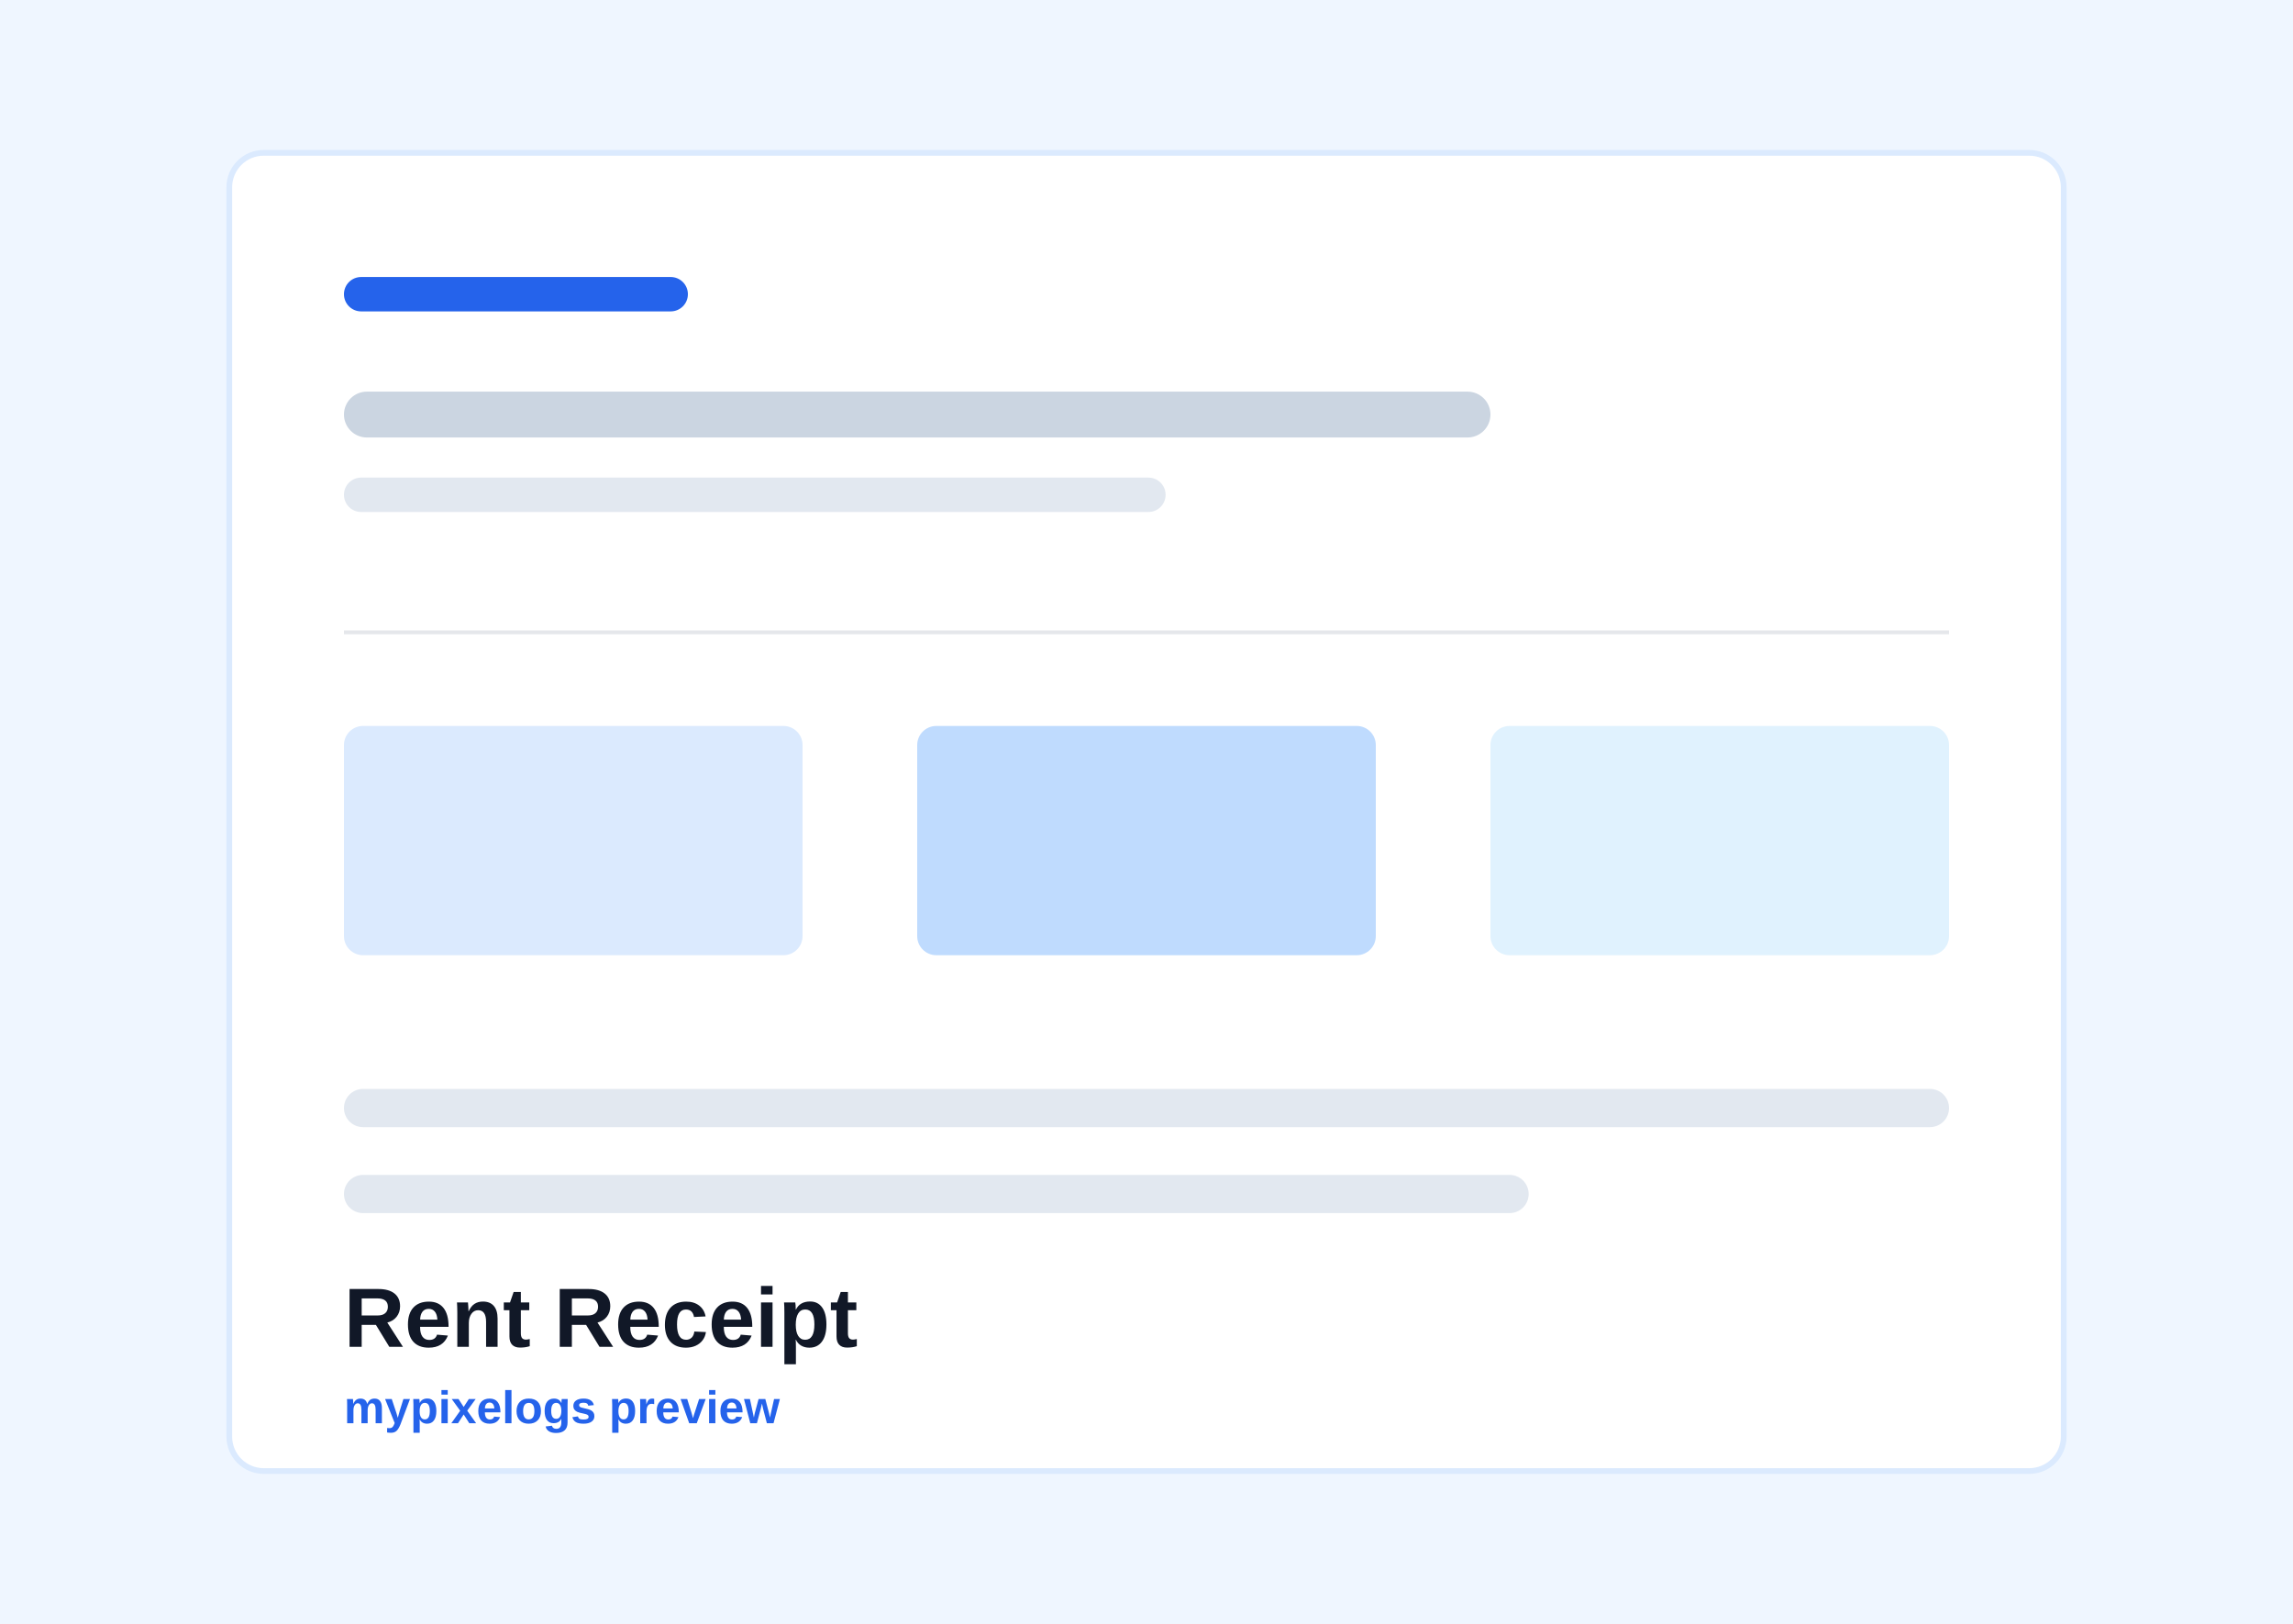
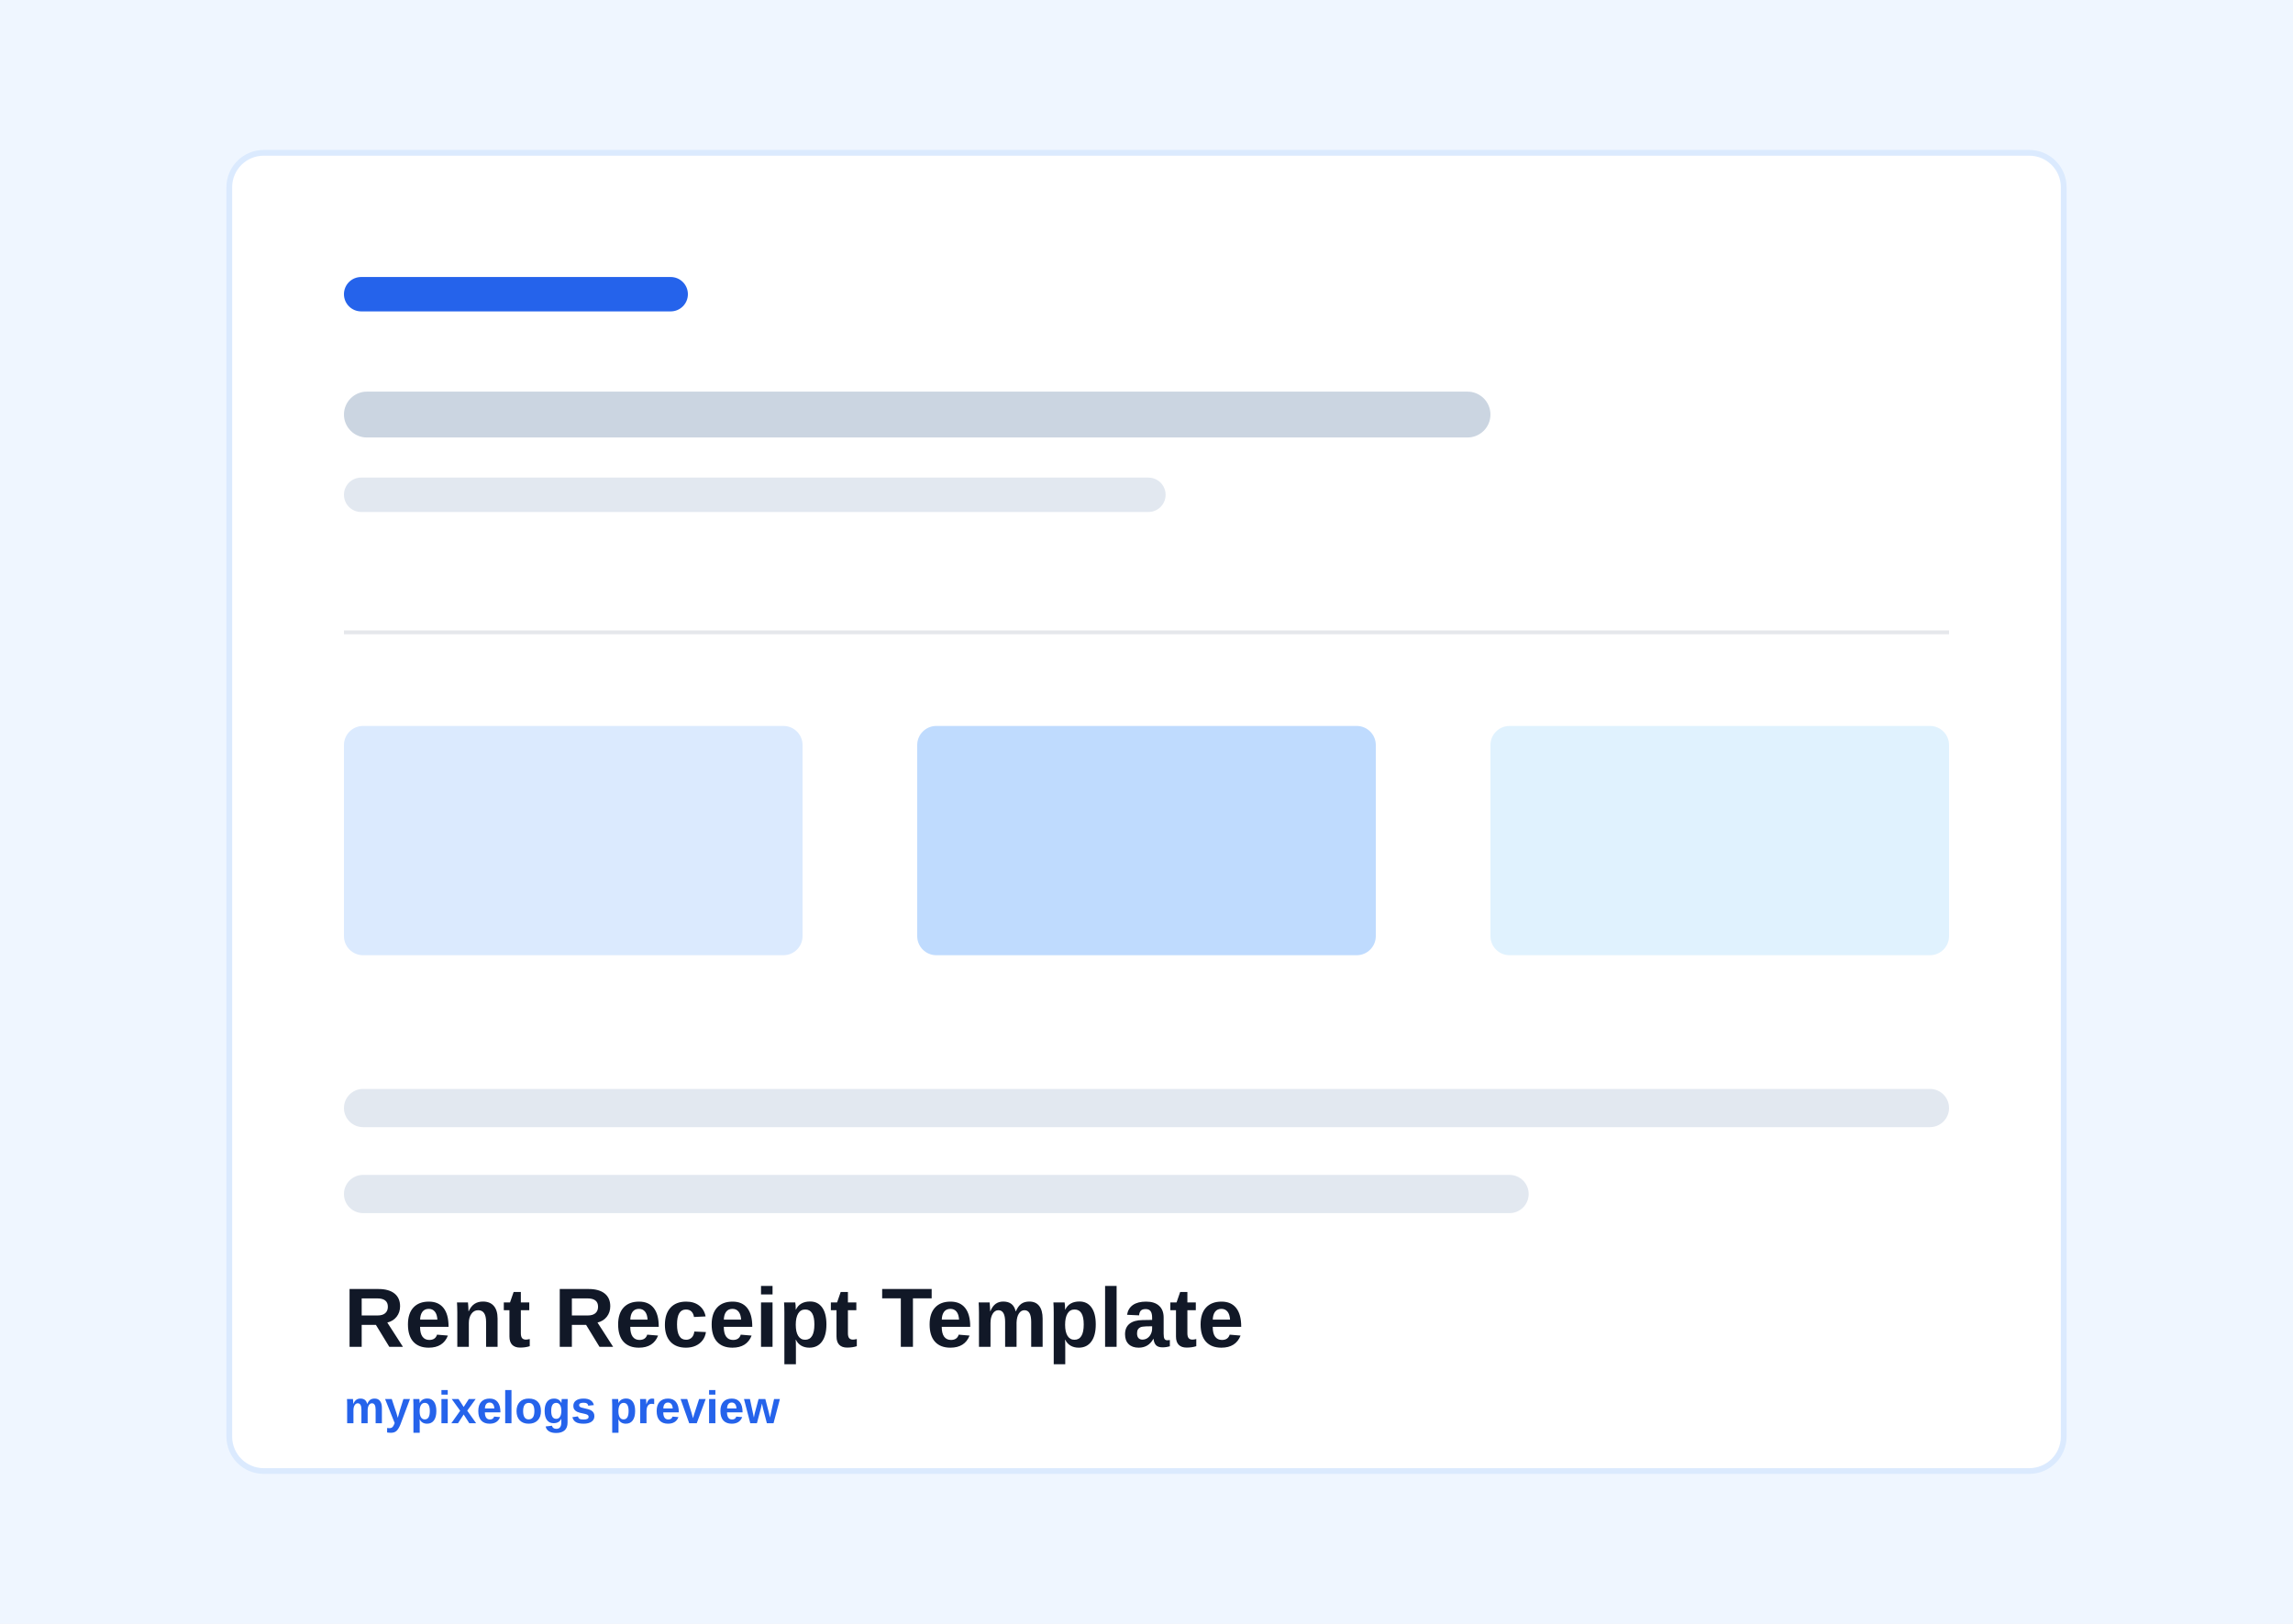
<svg xmlns="http://www.w3.org/2000/svg" width="1200" height="850" viewBox="0 0 1200 850">
  <rect width="1200" height="850" fill="#eff6ff" />
  <rect x="120" y="80" width="960" height="690" rx="18" fill="#ffffff" stroke="#dbeafe" stroke-width="3" />
  <rect x="180" y="145" width="180" height="18" rx="9" fill="#2563eb" />
  <rect x="180" y="205" width="600" height="24" rx="12" fill="#cbd5e1" />
  <rect x="180" y="250" width="430" height="18" rx="9" fill="#e2e8f0" />
  <rect x="180" y="330" width="840" height="2" fill="#e5e7eb" />
  <rect x="180" y="380" width="240" height="120" rx="10" fill="#dbeafe" />
  <rect x="480" y="380" width="240" height="120" rx="10" fill="#bfdbfe" />
  <rect x="780" y="380" width="240" height="120" rx="10" fill="#e0f2fe" />
  <rect x="180" y="570" width="840" height="20" rx="10" fill="#e2e8f0" />
  <rect x="180" y="615" width="620" height="20" rx="10" fill="#e2e8f0" />
-   <text x="180" y="705" fill="#111827" font-family="Arial, sans-serif" font-size="44" font-weight="700">Rent Receipt</text>
+   <text x="180" y="705" fill="#111827" font-family="Arial, sans-serif" font-size="44" font-weight="700">Rent Receipt Template</text>
  <text x="180" y="745" fill="#2563eb" font-family="Arial, sans-serif" font-size="24" font-weight="700">mypixelogs preview</text>
</svg>
